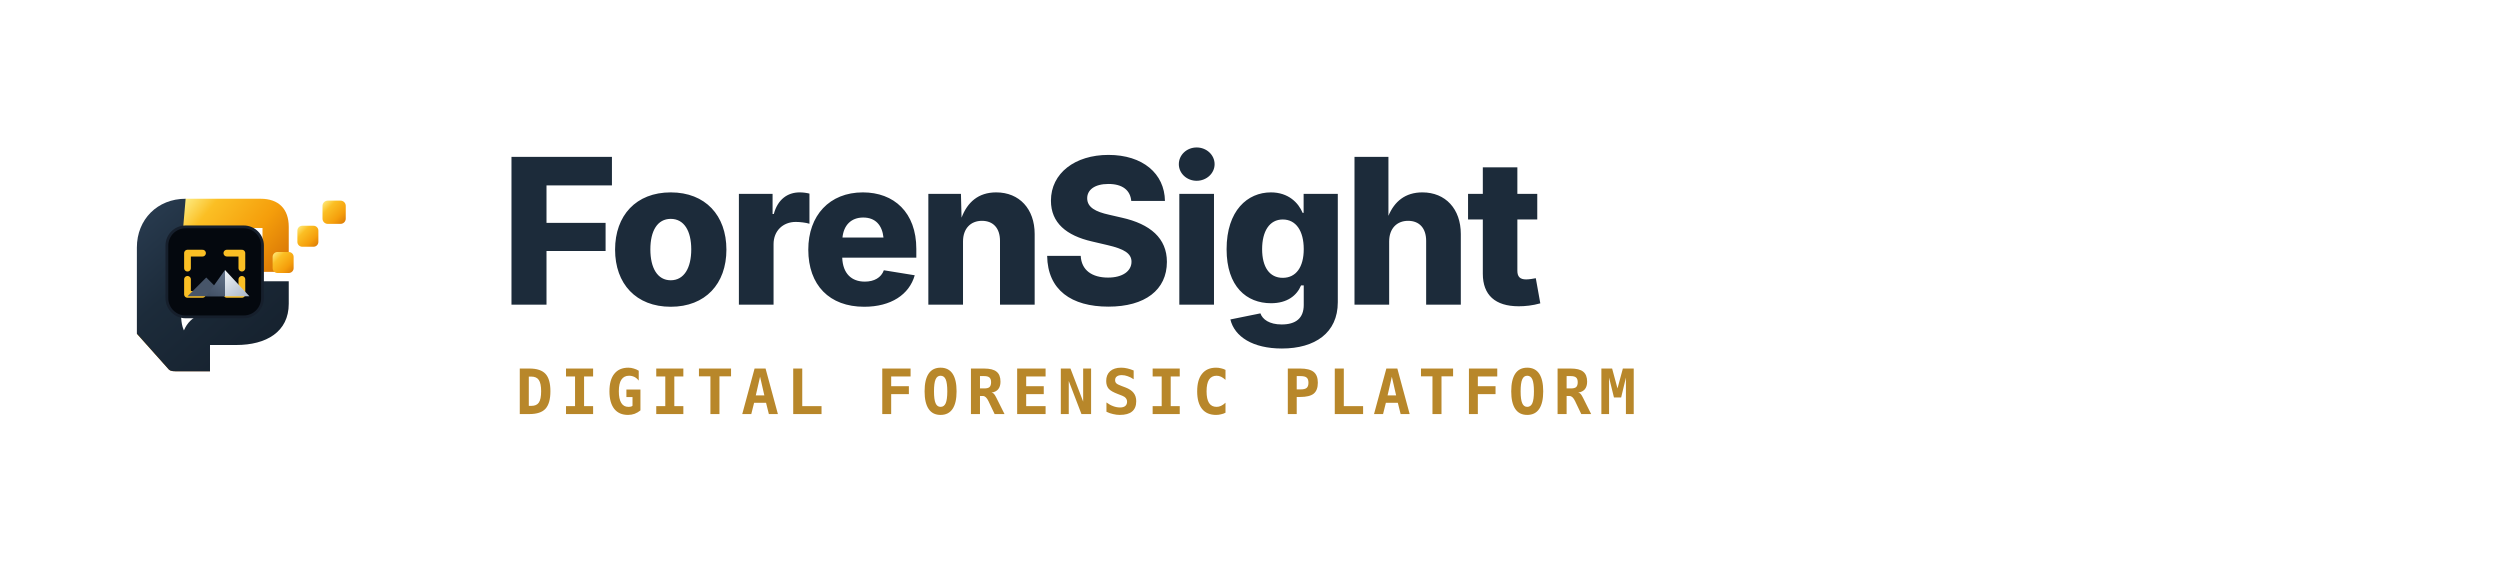
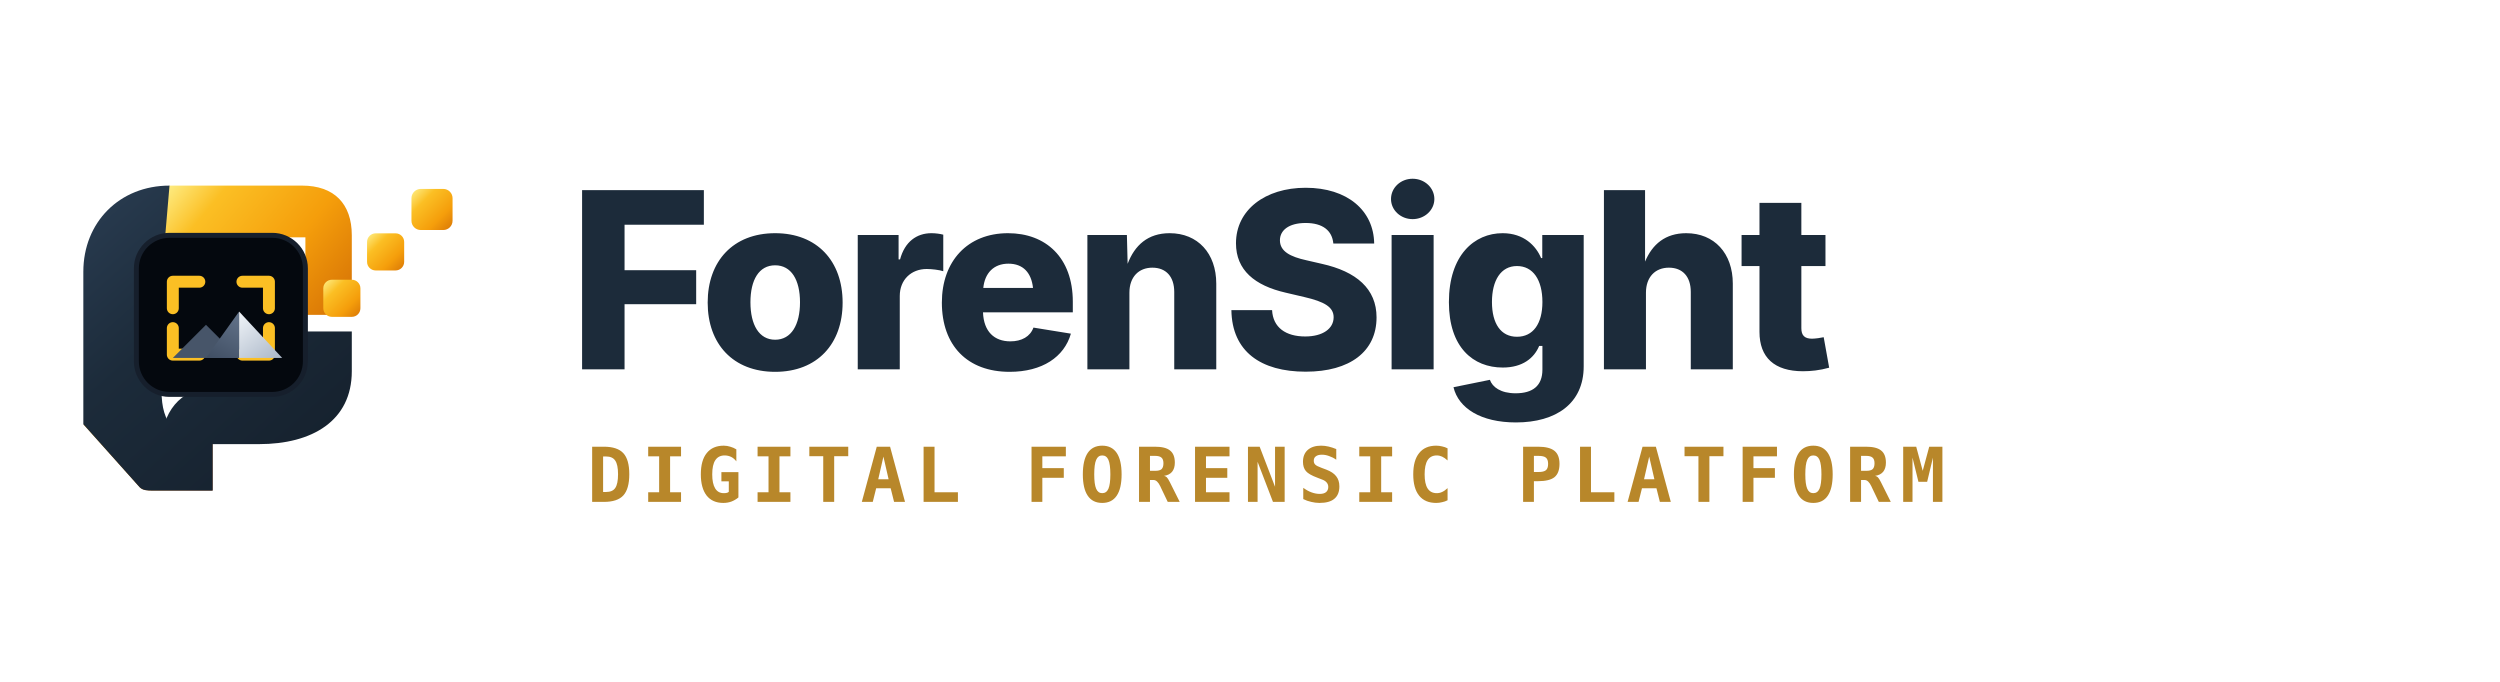
- <svg xmlns="http://www.w3.org/2000/svg" viewBox="0 0 320 72" fill="none">
+ <svg xmlns="http://www.w3.org/2000/svg" viewBox="0 0 264 72" fill="none">
  <defs>
    <linearGradient id="rim-grad_lockup_l" x1="10" y1="10" x2="90" y2="90" gradientUnits="userSpaceOnUse">
      <stop offset="0%" stop-color="#f59e0b" stop-opacity="0.75" />
      <stop offset="35%" stop-color="#d97706" stop-opacity="0.3" />
      <stop offset="70%" stop-color="#0284c7" stop-opacity="0.25" />
      <stop offset="100%" stop-color="#38bdf8" stop-opacity="0.6" />
    </linearGradient>
    <radialGradient id="top-left-glow_lockup_l" cx="35" cy="30" r="45" gradientUnits="userSpaceOnUse">
      <stop offset="0%" stop-color="#f59e0b" stop-opacity="0.22" />
      <stop offset="100%" stop-color="#000000" stop-opacity="0" />
    </radialGradient>
    <linearGradient id="ivory-grad_lockup_l" x1="24" y1="28" x2="65" y2="74" gradientUnits="userSpaceOnUse">
      <stop offset="0%" stop-color="#ffffff" />
      <stop offset="25%" stop-color="#ede7dc" />
      <stop offset="60%" stop-color="#d8cebf" />
      <stop offset="100%" stop-color="#baa995" />
    </linearGradient>
    <linearGradient id="obsidian-ribbon-grad_lockup_l" x1="24" y1="28" x2="65" y2="74" gradientUnits="userSpaceOnUse">
      <stop offset="0%" stop-color="#2a3d52" />
      <stop offset="40%" stop-color="#1c2b3a" />
      <stop offset="100%" stop-color="#141f2b" />
    </linearGradient>
    <linearGradient id="gold-grad_lockup_l" x1="36" y1="28" x2="65" y2="52" gradientUnits="userSpaceOnUse">
      <stop offset="0%" stop-color="#fef08a" />
      <stop offset="20%" stop-color="#fbbf24" />
      <stop offset="55%" stop-color="#f59e0b" />
      <stop offset="85%" stop-color="#d97706" />
      <stop offset="100%" stop-color="#b45309" />
    </linearGradient>
    <linearGradient id="shelf-grad_lockup_l" x1="24" y1="64" x2="43" y2="74" gradientUnits="userSpaceOnUse">
      <stop offset="0%" stop-color="#f59e0b" />
      <stop offset="100%" stop-color="#78350f" />
    </linearGradient>
    <linearGradient id="pixel-grad_lockup_l" x1="0" y1="0" x2="1" y2="1">
      <stop offset="0%" stop-color="#fef08a" />
      <stop offset="30%" stop-color="#fbbf24" />
      <stop offset="70%" stop-color="#f59e0b" />
      <stop offset="100%" stop-color="#d97706" />
    </linearGradient>
    <linearGradient id="mtn-face-light_lockup_l" x1="47.5" y1="47" x2="55" y2="57" gradientUnits="userSpaceOnUse">
      <stop offset="0%" stop-color="#f1f5f9" />
      <stop offset="100%" stop-color="#94a3b8" />
    </linearGradient>
    <linearGradient id="mtn-face-shadow_lockup_l" x1="47.5" y1="47" x2="42" y2="57" gradientUnits="userSpaceOnUse">
      <stop offset="0%" stop-color="#64748b" />
      <stop offset="100%" stop-color="#334155" />
    </linearGradient>
  </defs>
-   <g transform="translate(6, 12) scale(0.48)">
+   <g transform="translate(-8, 0) scale(0.70)">
    <path d="M 24 64 L 32.5 73.5 C 33 74 33.7 74 34.5 74 H 43.5 V 66.5 H 32 Z" fill="url(#shelf-grad_lockup_l)" />
    <path d="       M 37 28       C 29.5 28 24 33.5 24 41       V 64       L 32.5 73.5       C 33 74 33.7 74 34.5 74       H 43.5       V 66.5       C 37.8 66.5 35.8 63.8 35.8 59       V 42       C 35.8 38.6 38.4 35.8 42 35.8       H 44       L 37 28 Z     " fill="url(#obsidian-ribbon-grad_lockup_l)" />
    <path d="       M 64.5 56       C 64.5 63.5 58.5 67 50.5 67       H 35.8       C 35.8 62.5 38.5 58.5 43.5 58.5       H 51.5       C 55 58.5 57 56.5 57 53.5       V 50       H 64.5       V 56 Z     " fill="url(#obsidian-ribbon-grad_lockup_l)" />
    <path d="       M 37 28       H 57       C 61.8 28 64.5 30.7 64.5 35.5       V 47.5       H 57.5       V 35.8       C 57.5 35.8 57 35.8 55 35.8       H 42       C 38.4 35.8 35.8 38.6 35.8 42       L 37 28 Z     " fill="url(#gold-grad_lockup_l)" />
    <rect x="32" y="35.5" width="25.5" height="24" rx="5" fill="#04080e" />
    <rect x="32" y="35.5" width="25.5" height="24" rx="5" stroke="#161f2c" stroke-width="0.75" fill="none" />
    <path d="M 37.5 42.5 H 41.5 M 37.5 42.5 V 46.5" stroke="#fbbf24" stroke-width="1.8" stroke-linecap="round" stroke-linejoin="round" />
    <path d="M 52 42.5 H 48 M 52 42.5 V 46.5" stroke="#fbbf24" stroke-width="1.8" stroke-linecap="round" stroke-linejoin="round" />
    <path d="M 37.5 53.5 H 41.5 M 37.5 53.5 V 49.5" stroke="#fbbf24" stroke-width="1.8" stroke-linecap="round" stroke-linejoin="round" />
    <path d="M 52 53.5 H 48 M 52 53.5 V 49.5" stroke="#fbbf24" stroke-width="1.8" stroke-linecap="round" stroke-linejoin="round" />
    <polygon points="37.5,54 42.5,49 47.5,54" fill="#475569" />
    <polygon points="42.5,54 47.5,47 47.5,54" fill="url(#mtn-face-shadow_lockup_l)" />
    <polygon points="47.5,47 54,54 47.5,54" fill="url(#mtn-face-light_lockup_l)" />
    <rect x="60.2" y="42.2" width="5.6" height="5.6" rx="1.3" fill="url(#pixel-grad_lockup_l)" />
    <rect x="66.8" y="35.2" width="5.6" height="5.6" rx="1.3" fill="url(#pixel-grad_lockup_l)" />
    <rect x="73.5" y="28.5" width="6.2" height="6.2" rx="1.4" fill="url(#pixel-grad_lockup_l)" />
  </g>
-   <text x="64" y="39" font-family="'Plus Jakarta Sans', system-ui, -apple-system, sans-serif" font-weight="800" font-size="26" letter-spacing="-0.03em" fill="#1c2b3a">ForenSight</text>
-   <text x="66" y="53" font-family="'JetBrains Mono', monospace" font-weight="700" font-size="8" letter-spacing="0.12em" fill="#b8872a">DIGITAL FORENSIC PLATFORM</text>
+   <text x="60" y="39" font-family="'Plus Jakarta Sans', system-ui, -apple-system, sans-serif" font-weight="800" font-size="26" letter-spacing="-0.03em" fill="#1c2b3a">ForenSight</text>
+   <text x="62" y="53" font-family="'JetBrains Mono', monospace" font-weight="700" font-size="8" letter-spacing="0.12em" fill="#b8872a">DIGITAL FORENSIC PLATFORM</text>
</svg>
